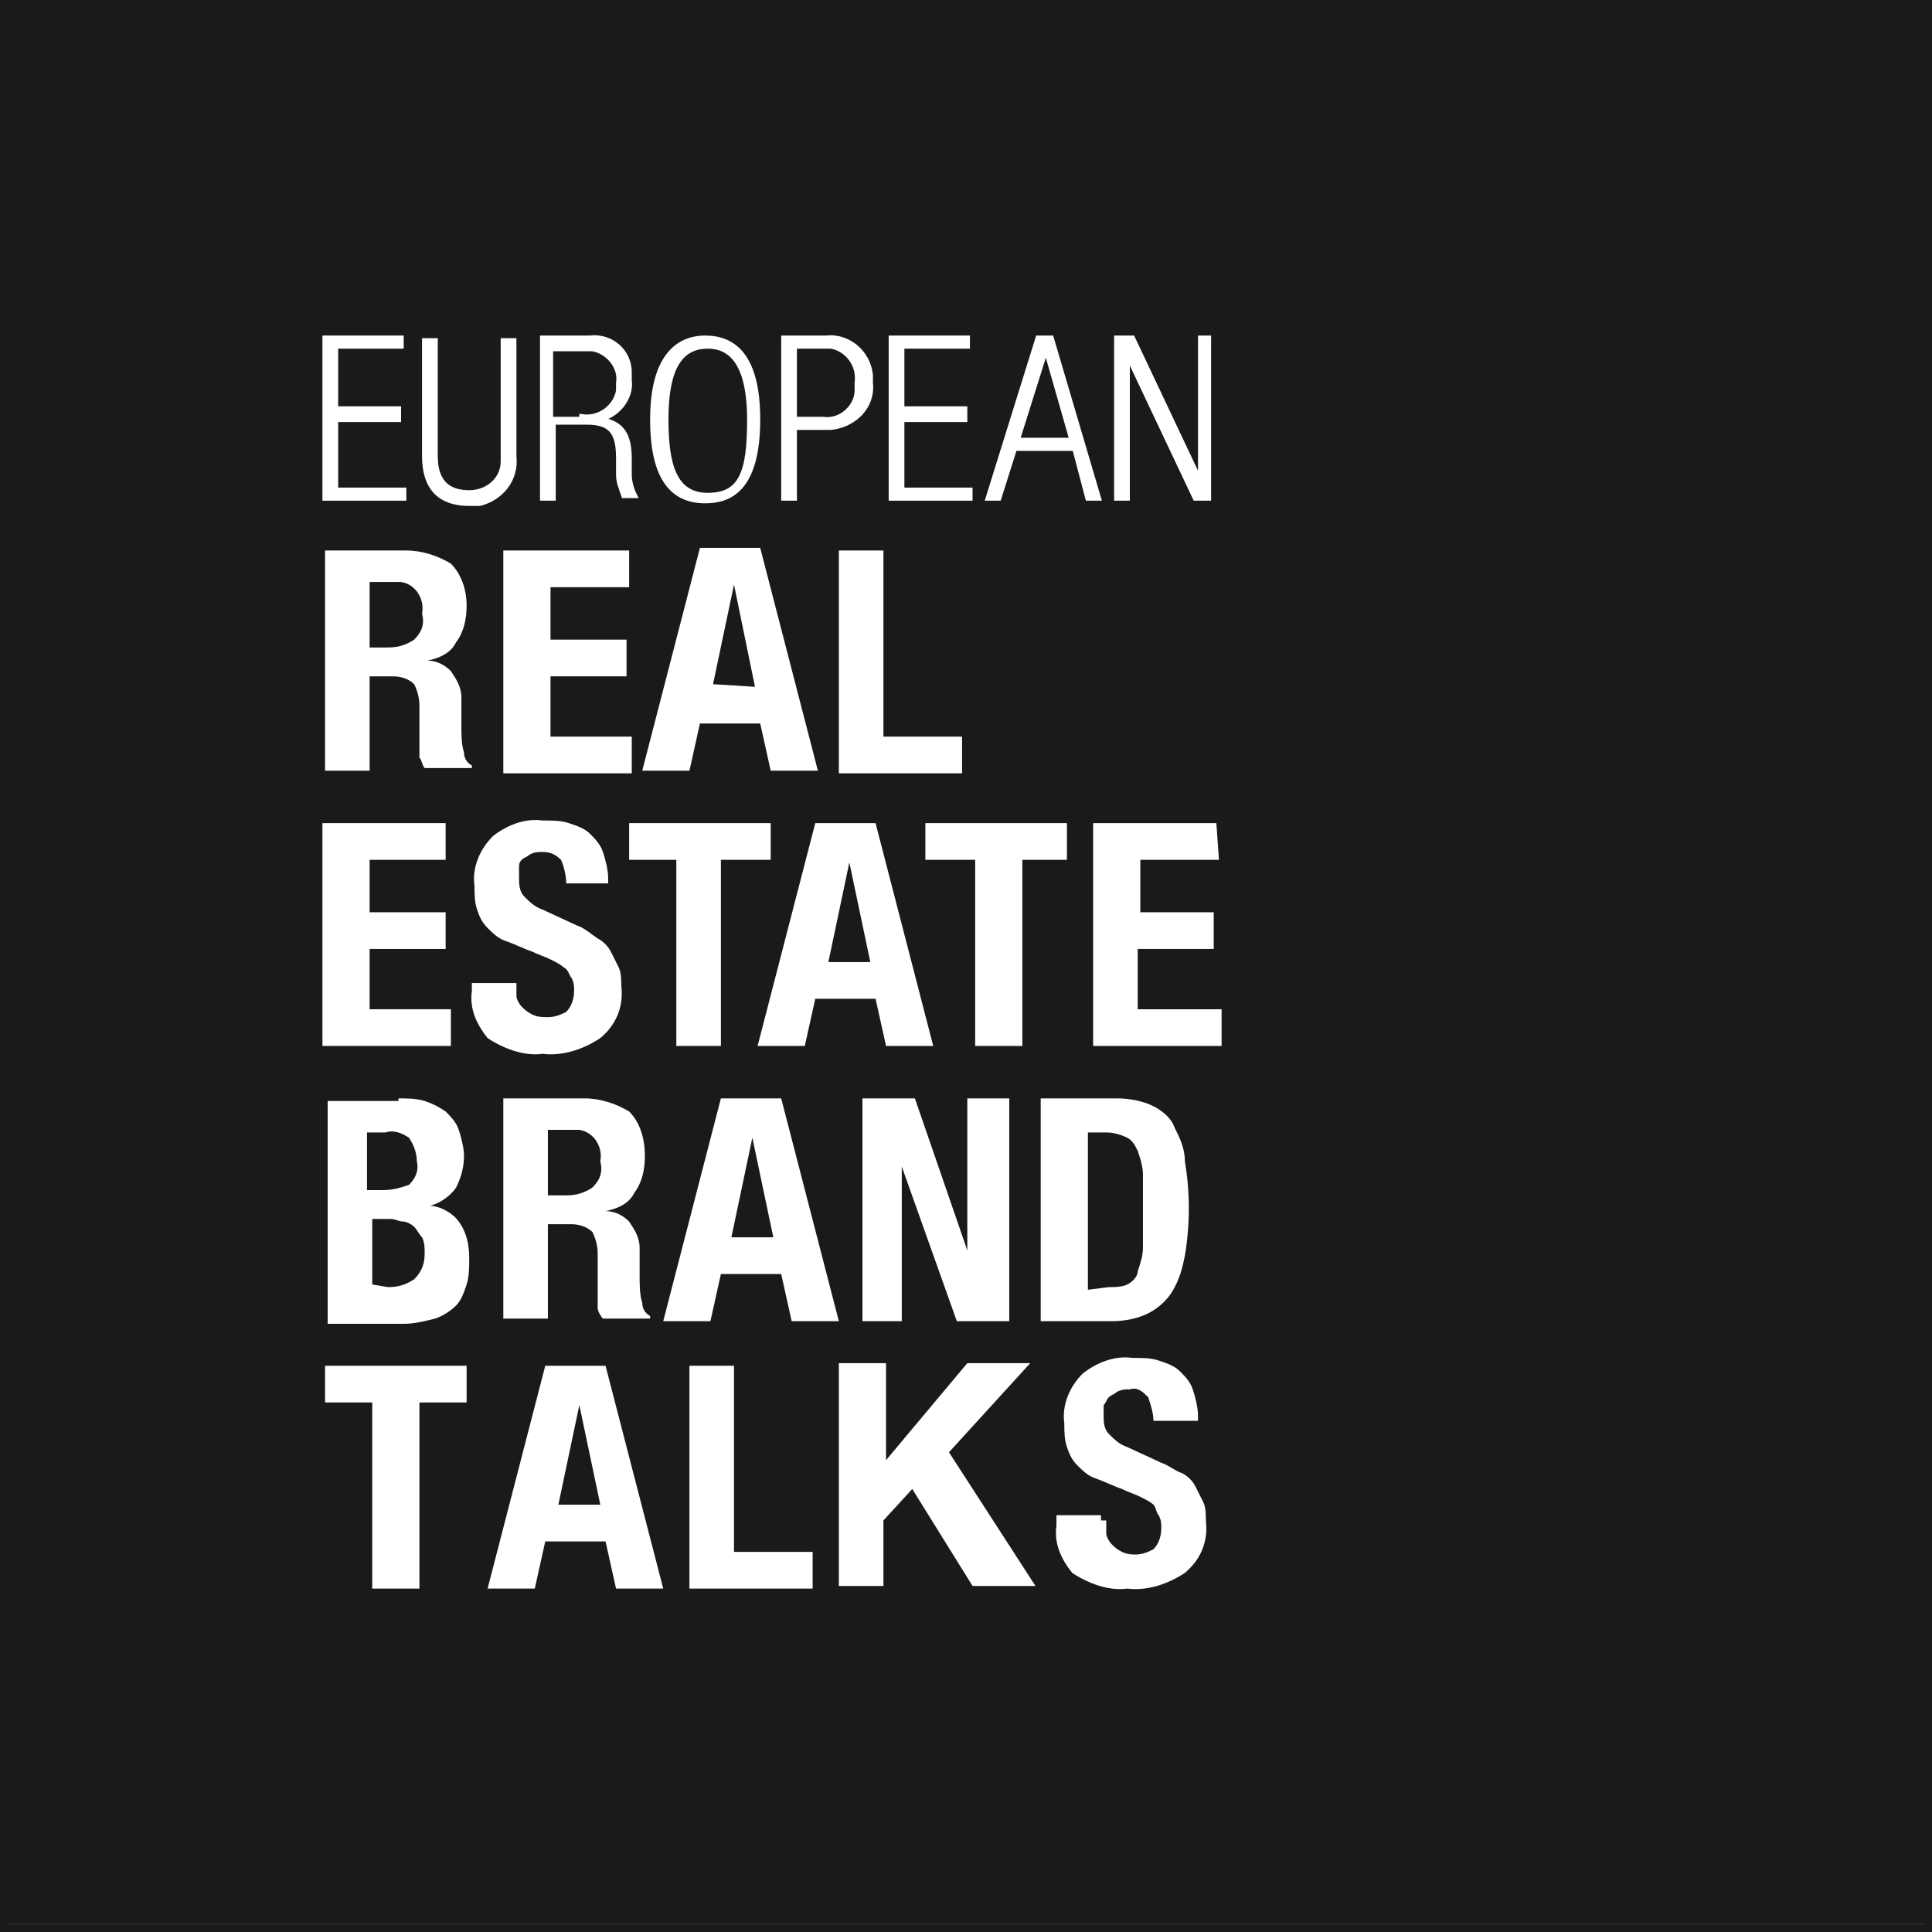
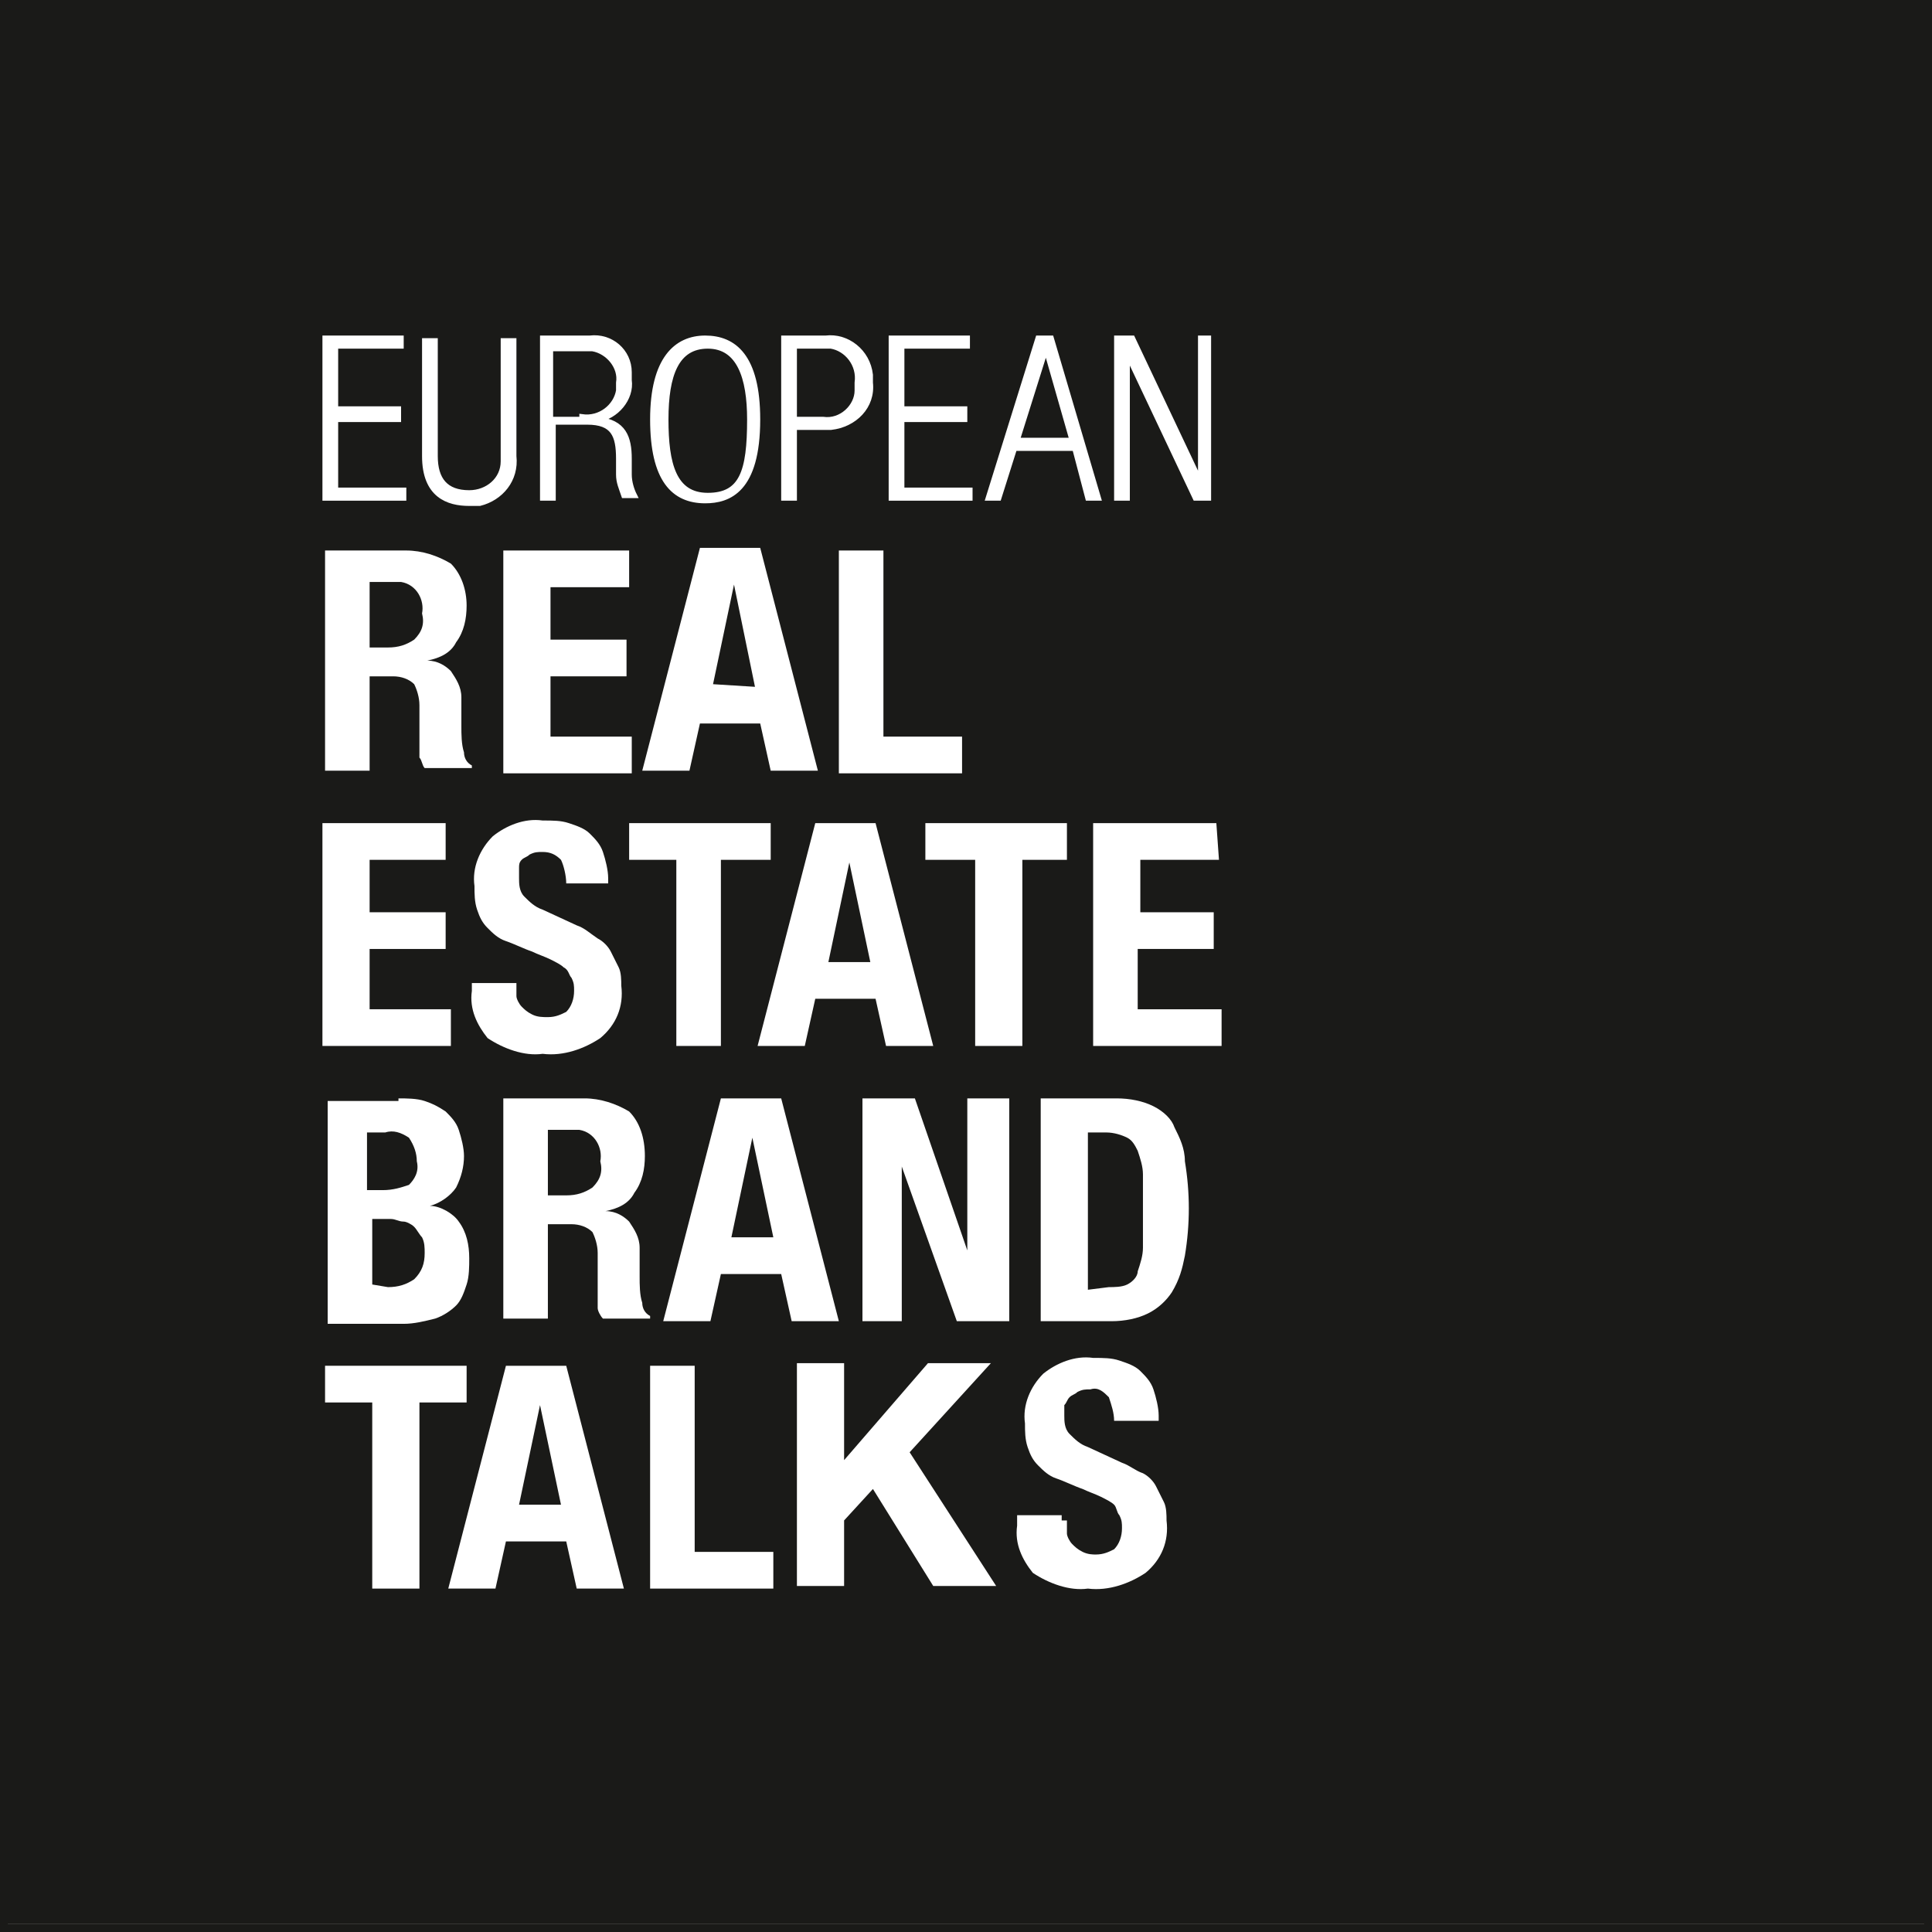
<svg xmlns="http://www.w3.org/2000/svg" version="1.1" id="Ebene_1" x="0px" y="0px" viewBox="0 0 73.7 73.7" style="enable-background:new 0 0 73.7 73.7;" xml:space="preserve">
  <style type="text/css">
	.st0{fill:#1A1A18;}
	.st1{fill:#FFFFFF;}
	.st2{fill:#FFFFFF;stroke:#FFFFFF;stroke-width:0.2;stroke-miterlimit:10;}
</style>
  <rect x="0.2" y="0" class="st0" width="73.4" height="73.4" />
  <path class="st0" d="M73.4,0.3v73.1H0.3V0.3H73.4 M73.7,0H0v73.7h73.7C73.7,73.7,73.7,0,73.7,0z" />
  <path class="st1" d="M15.5,21c0.6,0,1.2,0.2,1.7,0.5c0.4,0.4,0.6,1,0.6,1.6c0,0.5-0.1,1-0.4,1.4c-0.2,0.4-0.6,0.6-1.1,0.7l0,0  c0.4,0,0.7,0.2,0.9,0.4c0.2,0.3,0.4,0.6,0.4,1c0,0.2,0,0.3,0,0.5s0,0.4,0,0.6c0,0.3,0,0.7,0.1,1c0,0.2,0.1,0.4,0.3,0.5v0.1h-1.8  c-0.1-0.1-0.1-0.3-0.2-0.4c0-0.1,0-0.3,0-0.5L16,26.9c0-0.3-0.1-0.6-0.2-0.8c-0.2-0.2-0.5-0.3-0.8-0.3h-0.9v3.6h-1.7V21H15.5z   M14.8,24.7c0.4,0,0.7-0.1,1-0.3c0.3-0.3,0.4-0.6,0.3-1c0.1-0.5-0.2-1.1-0.8-1.2c-0.1,0-0.3,0-0.4,0h-0.8v2.5L14.8,24.7z" />
  <path class="st1" d="M24,22.4h-3v2h2.9v1.4h-2.9v2.3h3.1v1.4h-4.9V21H24V22.4z" />
  <path class="st1" d="M29,20.9l2.2,8.5h-1.8l-0.4-1.8h-2.3l-0.4,1.8h-1.8l2.2-8.5H29z M28.8,26.2L28,22.3l0,0l-0.8,3.8L28.8,26.2z" />
  <path class="st1" d="M32,21h1.7v7.1h3v1.4H32V21z" />
-   <path class="st1" d="M26.3,52.1H28v7.1h3v1.4h-4.7V52.1z" />
+   <path class="st1" d="M24.8,52.1h1.7v7.1h3v1.4h-4.7V52.1z" />
  <path class="st1" d="M15.2,41.9c0.3,0,0.7,0,1,0.1c0.3,0.1,0.5,0.2,0.8,0.4c0.2,0.2,0.4,0.4,0.5,0.7c0.1,0.3,0.2,0.7,0.2,1  c0,0.4-0.1,0.8-0.3,1.2c-0.2,0.3-0.6,0.6-1,0.7l0,0c0.4,0,0.9,0.3,1.1,0.6c0.3,0.4,0.4,0.9,0.4,1.4c0,0.3,0,0.7-0.1,1  c-0.1,0.3-0.2,0.6-0.4,0.8c-0.2,0.2-0.5,0.4-0.8,0.5c-0.4,0.1-0.8,0.2-1.2,0.2h-2.9v-8.5H15.2z M14.6,45.4c0.4,0,0.7-0.1,1-0.2  c0.2-0.2,0.4-0.5,0.3-0.9c0-0.3-0.1-0.6-0.3-0.9c-0.3-0.2-0.6-0.3-0.9-0.2H14v2.2H14.6z M14.8,49.1c0.4,0,0.7-0.1,1-0.3  c0.3-0.3,0.4-0.6,0.4-1c0-0.2,0-0.4-0.1-0.6c-0.1-0.1-0.2-0.3-0.3-0.4c-0.1-0.1-0.3-0.2-0.4-0.2c-0.2,0-0.3-0.1-0.5-0.1h-0.7v2.5  L14.8,49.1z" />
  <path class="st1" d="M22.3,41.9c0.6,0,1.2,0.2,1.7,0.5c0.4,0.4,0.6,1,0.6,1.7c0,0.5-0.1,1-0.4,1.4c-0.2,0.4-0.6,0.6-1.1,0.7l0,0  c0.4,0,0.7,0.2,0.9,0.4c0.2,0.3,0.4,0.6,0.4,1c0,0.2,0,0.3,0,0.5s0,0.4,0,0.6c0,0.3,0,0.7,0.1,1c0,0.2,0.1,0.4,0.3,0.5v0.1H23  c-0.1-0.1-0.2-0.3-0.2-0.4c0-0.2,0-0.3,0-0.5l0-1.6c0-0.3-0.1-0.6-0.2-0.8c-0.2-0.2-0.5-0.3-0.8-0.3h-0.9v3.6h-1.7v-8.4H22.3z   M21.6,45.6c0.4,0,0.7-0.1,1-0.3c0.3-0.3,0.4-0.6,0.3-1c0.1-0.5-0.2-1.1-0.8-1.2c-0.1,0-0.3,0-0.4,0h-0.8v2.5L21.6,45.6z" />
  <path class="st1" d="M29.8,41.9l2.2,8.5h-1.8l-0.4-1.8h-2.3l-0.4,1.8h-1.8l2.2-8.5H29.8z M29.5,47.2l-0.8-3.8l0,0l-0.8,3.8H29.5z" />
-   <path class="st1" d="M23.1,52.1l2.2,8.5h-1.8l-0.4-1.8h-2.3l-0.4,1.8h-1.8l2.2-8.5H23.1z M22.9,57.4l-0.8-3.8l0,0l-0.8,3.8H22.9z" />
+   <path class="st1" d="M21.6,52.1l2.2,8.5h-1.8l-0.4-1.8h-2.3l-0.4,1.8h-1.8l2.2-8.5H21.6z M21.4,57.4l-0.8-3.8l0,0l-0.8,3.8H21.4z" />
  <path class="st1" d="M36.9,47.7L36.9,47.7v-5.8h1.6v8.5h-2l-2.1-5.9l0,0v5.9h-1.5v-8.5h2L36.9,47.7z" />
  <path class="st1" d="M42.6,41.9c0.5,0,1,0.1,1.4,0.3c0.4,0.2,0.7,0.5,0.8,0.8c0.2,0.4,0.4,0.8,0.4,1.3c0.2,1.2,0.2,2.4,0,3.6  c-0.1,0.5-0.2,0.9-0.5,1.4c-0.2,0.3-0.5,0.6-0.9,0.8c-0.4,0.2-0.9,0.3-1.4,0.3h-2.7v-8.5H42.6z M42.3,49.1c0.2,0,0.5,0,0.7-0.1  c0.2-0.1,0.4-0.3,0.4-0.5c0.1-0.3,0.2-0.6,0.2-0.9c0-0.4,0-0.9,0-1.5s0-0.9,0-1.3c0-0.3-0.1-0.6-0.2-0.9c-0.1-0.2-0.2-0.4-0.4-0.5  c-0.2-0.1-0.5-0.2-0.8-0.2h-0.7v6L42.3,49.1z" />
-   <path class="st1" d="M42.2,58c0,0.2,0,0.4,0,0.5c0,0.1,0.1,0.3,0.2,0.4c0.1,0.1,0.2,0.2,0.4,0.3c0.2,0.1,0.4,0.1,0.5,0.1  c0.3,0,0.5-0.1,0.7-0.2c0.2-0.2,0.3-0.5,0.3-0.8c0-0.2,0-0.3-0.1-0.5c-0.1-0.1-0.1-0.3-0.2-0.4c-0.1-0.1-0.3-0.2-0.5-0.3  c-0.2-0.1-0.5-0.2-0.7-0.3c-0.3-0.1-0.7-0.3-1-0.4c-0.3-0.1-0.5-0.3-0.7-0.5c-0.2-0.2-0.3-0.4-0.4-0.7c-0.1-0.3-0.1-0.6-0.1-0.9  c-0.1-0.7,0.2-1.4,0.7-1.9c0.5-0.4,1.2-0.7,1.9-0.6c0.4,0,0.7,0,1,0.1c0.3,0.1,0.6,0.2,0.8,0.4c0.2,0.2,0.4,0.4,0.5,0.7  c0.1,0.3,0.2,0.7,0.2,1v0.2h-1.7c0-0.3-0.1-0.6-0.2-0.9c-0.2-0.2-0.4-0.4-0.7-0.3c-0.2,0-0.3,0-0.5,0.1c-0.1,0.1-0.2,0.1-0.3,0.2  c-0.1,0.1-0.1,0.2-0.2,0.3c0,0.1,0,0.2,0,0.4c0,0.2,0,0.5,0.2,0.7c0.2,0.2,0.4,0.4,0.7,0.5l1.3,0.6c0.3,0.1,0.5,0.3,0.8,0.4  c0.2,0.1,0.4,0.3,0.5,0.5c0.1,0.2,0.2,0.4,0.3,0.6c0.1,0.2,0.1,0.5,0.1,0.7c0.1,0.8-0.2,1.5-0.8,2c-0.6,0.4-1.4,0.7-2.2,0.6  c-0.7,0.1-1.5-0.2-2.1-0.6c-0.4-0.5-0.7-1.1-0.6-1.8v-0.4h1.7V58z" />
+   <path class="st1" d="M40.7,58c0,0.2,0,0.4,0,0.5c0,0.1,0.1,0.3,0.2,0.4c0.1,0.1,0.2,0.2,0.4,0.3c0.2,0.1,0.4,0.1,0.5,0.1  c0.3,0,0.5-0.1,0.7-0.2c0.2-0.2,0.3-0.5,0.3-0.8c0-0.2,0-0.3-0.1-0.5c-0.1-0.1-0.1-0.3-0.2-0.4c-0.1-0.1-0.3-0.2-0.5-0.3  c-0.2-0.1-0.5-0.2-0.7-0.3c-0.3-0.1-0.7-0.3-1-0.4c-0.3-0.1-0.5-0.3-0.7-0.5c-0.2-0.2-0.3-0.4-0.4-0.7c-0.1-0.3-0.1-0.6-0.1-0.9  c-0.1-0.7,0.2-1.4,0.7-1.9c0.5-0.4,1.2-0.7,1.9-0.6c0.4,0,0.7,0,1,0.1c0.3,0.1,0.6,0.2,0.8,0.4c0.2,0.2,0.4,0.4,0.5,0.7  c0.1,0.3,0.2,0.7,0.2,1v0.2h-1.7c0-0.3-0.1-0.6-0.2-0.9c-0.2-0.2-0.4-0.4-0.7-0.3c-0.2,0-0.3,0-0.5,0.1c-0.1,0.1-0.2,0.1-0.3,0.2  c-0.1,0.1-0.1,0.2-0.2,0.3c0,0.1,0,0.2,0,0.4c0,0.2,0,0.5,0.2,0.7c0.2,0.2,0.4,0.4,0.7,0.5l1.3,0.6c0.3,0.1,0.5,0.3,0.8,0.4  c0.2,0.1,0.4,0.3,0.5,0.5c0.1,0.2,0.2,0.4,0.3,0.6c0.1,0.2,0.1,0.5,0.1,0.7c0.1,0.8-0.2,1.5-0.8,2c-0.6,0.4-1.4,0.7-2.2,0.6  c-0.7,0.1-1.5-0.2-2.1-0.6c-0.4-0.5-0.7-1.1-0.6-1.8v-0.4h1.7V58z" />
  <path class="st1" d="M17.8,53.5H16v7.1h-1.8v-7.1h-1.8v-1.4h5.4V53.5z" />
  <path class="st2" d="M12.4,12.9h2.9v0.3h-2.5v2.4h2.4V16h-2.4v2.7h2.6V19h-3L12.4,12.9z" />
  <path class="st2" d="M16.6,17.4c0,0.9,0.4,1.4,1.3,1.4c0.7,0,1.3-0.5,1.3-1.2c0-0.1,0-0.2,0-0.2v-4.4h0.4v4.4  c0.1,0.9-0.5,1.6-1.3,1.8c-0.1,0-0.2,0-0.4,0c-0.8,0-1.7-0.3-1.7-1.8v-4.4h0.4V17.4z" />
  <path class="st2" d="M20.7,12.9h1.8c0.8-0.1,1.5,0.5,1.5,1.3c0,0.1,0,0.2,0,0.3c0.1,0.7-0.5,1.4-1.2,1.5c0,0,0,0,0,0l0,0  c1,0.1,1.2,0.7,1.2,1.5v0.6c0,0.3,0.1,0.6,0.2,0.8h-0.4c-0.1-0.3-0.2-0.5-0.2-0.8v-0.6c0-0.9-0.2-1.4-1.2-1.4h-1.3V19h-0.4V12.9z   M22.2,15.9c0.7,0.1,1.3-0.4,1.4-1c0-0.1,0-0.2,0-0.3c0.1-0.6-0.4-1.2-1-1.3c-0.1,0-0.1,0-0.2,0h-1.4v2.7H22.2z" />
  <path class="st2" d="M28.9,16c0,2.7-1.1,3.1-2,3.1c-1.2,0-2-0.8-2-3.1s0.9-3.1,2-3.1S28.9,13.6,28.9,16z M25.4,16  c0,1.7,0.3,2.9,1.6,2.9s1.6-0.9,1.6-2.9c0-1.6-0.4-2.8-1.6-2.8S25.4,14.3,25.4,16z" />
  <path class="st2" d="M29.9,12.9h1.6c0.8-0.1,1.6,0.5,1.7,1.4c0,0.1,0,0.2,0,0.3c0.1,0.9-0.6,1.6-1.5,1.7c-0.1,0-0.2,0-0.3,0h-1.1V19  h-0.4V12.9z M31.4,16c0.7,0.1,1.3-0.5,1.3-1.1c0-0.1,0-0.2,0-0.3c0.1-0.7-0.4-1.3-1-1.4c-0.1,0-0.2,0-0.2,0h-1.2V16H31.4z" />
  <path class="st2" d="M34,12.9h2.9v0.3h-2.5v2.4h2.4V16h-2.4v2.7H37V19h-3V12.9z" />
  <path class="st2" d="M41,17.1h-2.3L38.1,19h-0.4l1.9-6.1h0.5l1.8,6.1h-0.4L41,17.1z M39.9,13.3L39.9,13.3l-1.1,3.5h2.1L39.9,13.3z" />
  <path class="st2" d="M43.2,12.9l2.6,5.5l0,0v-5.5h0.3V19h-0.5L43,13.5l0,0V19h-0.4v-6.1H43.2z" />
  <path class="st1" d="M17.1,32.8h-3v2H17v1.4h-2.9v2.3h3.1v1.4h-4.9v-8.5h4.7V32.8z" />
  <path class="st1" d="M19.7,37.5c0,0.2,0,0.4,0,0.5c0,0.1,0.1,0.3,0.2,0.4c0.1,0.1,0.2,0.2,0.4,0.3c0.2,0.1,0.4,0.1,0.6,0.1  c0.3,0,0.5-0.1,0.7-0.2c0.2-0.2,0.3-0.5,0.3-0.8c0-0.2,0-0.3-0.1-0.5c-0.1-0.1-0.1-0.3-0.3-0.4c-0.1-0.1-0.3-0.2-0.5-0.3  c-0.2-0.1-0.5-0.2-0.7-0.3c-0.3-0.1-0.7-0.3-1-0.4c-0.3-0.1-0.5-0.3-0.7-0.5c-0.2-0.2-0.3-0.4-0.4-0.7c-0.1-0.3-0.1-0.6-0.1-0.9  c-0.1-0.7,0.2-1.4,0.7-1.9c0.5-0.4,1.2-0.7,1.9-0.6c0.4,0,0.7,0,1,0.1c0.3,0.1,0.6,0.2,0.8,0.4c0.2,0.2,0.4,0.4,0.5,0.7  c0.1,0.3,0.2,0.7,0.2,1v0.2h-1.6c0-0.3-0.1-0.7-0.2-0.9c-0.2-0.2-0.4-0.3-0.7-0.3c-0.2,0-0.3,0-0.5,0.1c-0.1,0.1-0.2,0.1-0.3,0.2  c-0.1,0.1-0.1,0.2-0.1,0.3c0,0.1,0,0.2,0,0.4c0,0.2,0,0.5,0.2,0.7c0.2,0.2,0.4,0.4,0.7,0.5l1.3,0.6c0.3,0.1,0.5,0.3,0.8,0.5  c0.2,0.1,0.4,0.3,0.5,0.5c0.1,0.2,0.2,0.4,0.3,0.6c0.1,0.2,0.1,0.5,0.1,0.7c0.1,0.8-0.2,1.5-0.8,2c-0.6,0.4-1.4,0.7-2.2,0.6  c-0.7,0.1-1.5-0.2-2.1-0.6c-0.4-0.5-0.7-1.1-0.6-1.8v-0.3h1.7V37.5z" />
  <path class="st1" d="M29.4,32.8h-1.9v7.1h-1.7v-7.1H24v-1.4h5.4V32.8z" />
  <path class="st1" d="M33.4,31.4l2.2,8.5h-1.8l-0.4-1.8h-2.3l-0.4,1.8h-1.8l2.2-8.5H33.4z M33.2,36.7l-0.8-3.8l0,0l-0.8,3.8H33.2z" />
  <path class="st1" d="M40.8,32.8H39v7.1h-1.8v-7.1h-1.9v-1.4h5.4V32.8z" />
  <path class="st1" d="M46.5,32.8h-3v2h2.8v1.4h-2.9v2.3h3.2v1.4h-4.9v-8.5h4.7L46.5,32.8z" />
  <g>
-     <path class="st1" d="M36.9,52h2.4l-3.1,3.4l3.3,5.1h-2.4l-2.3-3.7l-1.1,1.2v2.5H32V52h1.8v3.7L36.9,52z" />
+     <path class="st1" d="M35.4,52h2.4l-3.1,3.4l3.3,5.1h-2.4l-2.3-3.7l-1.1,1.2v2.5h-1.8V52h1.8v3.7L35.4,52z" />
  </g>
  <path class="st1" d="M33.5,78.2h1.7v8.5h-1.7V78.2z" />
  <path class="st1" d="M40.7,84L40.7,84v-5.8h1.6v8.5h-1.9l-2.1-5.9l0,0v5.9h-1.6v-8.5h2L40.7,84z" />
  <path class="st1" d="M45.1,84.3c0,0.2,0,0.4,0,0.5c0,0.1,0.1,0.3,0.2,0.4c0.1,0.1,0.2,0.2,0.4,0.3c0.2,0.1,0.4,0.1,0.5,0.1  c0.3,0,0.5-0.1,0.7-0.2c0.2-0.2,0.3-0.5,0.3-0.8c0-0.2,0-0.3-0.1-0.5c-0.1-0.1-0.1-0.3-0.2-0.4c-0.1-0.1-0.3-0.2-0.5-0.3  c-0.2-0.1-0.5-0.2-0.7-0.3c-0.3-0.1-0.7-0.3-1-0.4c-0.3-0.1-0.5-0.3-0.7-0.5c-0.2-0.2-0.3-0.4-0.4-0.7c-0.1-0.3-0.1-0.6-0.1-0.9  c-0.1-0.7,0.2-1.4,0.7-1.9c0.5-0.4,1.2-0.7,1.9-0.6c0.4,0,0.7,0,1,0.1c0.3,0.1,0.6,0.2,0.8,0.4c0.2,0.2,0.4,0.4,0.5,0.7  c0.1,0.3,0.2,0.7,0.2,1v0.2h-1.7c0-0.3-0.1-0.6-0.2-0.9c-0.2-0.2-0.4-0.4-0.7-0.3c-0.2,0-0.3,0-0.5,0.1c-0.1,0.1-0.2,0.1-0.3,0.2  c-0.1,0.1-0.1,0.2-0.2,0.3c0,0.1,0,0.2,0,0.4c0,0.2,0,0.5,0.2,0.7c0.2,0.2,0.4,0.4,0.7,0.5l1.3,0.6c0.3,0.1,0.5,0.3,0.8,0.4  c0.2,0.1,0.4,0.3,0.5,0.5c0.1,0.2,0.2,0.4,0.3,0.6c0.1,0.2,0.1,0.5,0.1,0.7c0.1,0.8-0.2,1.5-0.8,2c-0.6,0.4-1.4,0.7-2.2,0.6  c-0.7,0.1-1.5-0.2-2.1-0.6c-0.4-0.5-0.7-1.1-0.6-1.8V84h1.7V84.3z" />
  <path class="st1" d="M54.9,79.6H53v7.1h-1.7v-7.1h-1.8v-1.4h5.4V79.6z" />
  <path class="st1" d="M55.9,78.2h1.7v8.5h-1.7V78.2z" />
  <path class="st1" d="M64.1,79.6h-1.8v7.1h-1.7v-7.1h-1.9v-1.4h5.4V79.6z" />
  <path class="st1" d="M66.7,84.1c0,0.2,0,0.4,0,0.6c0,0.2,0.1,0.3,0.2,0.5c0.1,0.1,0.2,0.2,0.3,0.3c0.1,0.1,0.3,0.1,0.5,0.1  c0.2,0,0.3,0,0.5-0.1c0.1-0.1,0.2-0.2,0.3-0.3c0.1-0.1,0.1-0.3,0.2-0.5c0-0.2,0-0.4,0-0.6v-5.9h1.7v5.9c0,0.5-0.1,0.9-0.2,1.3  c-0.1,0.3-0.3,0.6-0.6,0.8c-0.3,0.2-0.6,0.4-0.9,0.4c-0.3,0.1-0.7,0.1-1,0.1c-0.3,0-0.7,0-1-0.1c-0.3-0.1-0.6-0.2-0.9-0.4  c-0.3-0.2-0.5-0.5-0.6-0.8c-0.2-0.4-0.2-0.9-0.2-1.4v-5.9h1.7L66.7,84.1z" />
  <path class="st1" d="M76.7,79.6h-1.8v7.1h-1.8v-7.1h-1.8v-1.4h5.4V79.6z" />
  <path class="st1" d="M82.4,79.6h-3v2h2.8V83h-2.9v2.3h3.2v1.4h-4.9v-8.5h4.7L82.4,79.6z" />
</svg>
